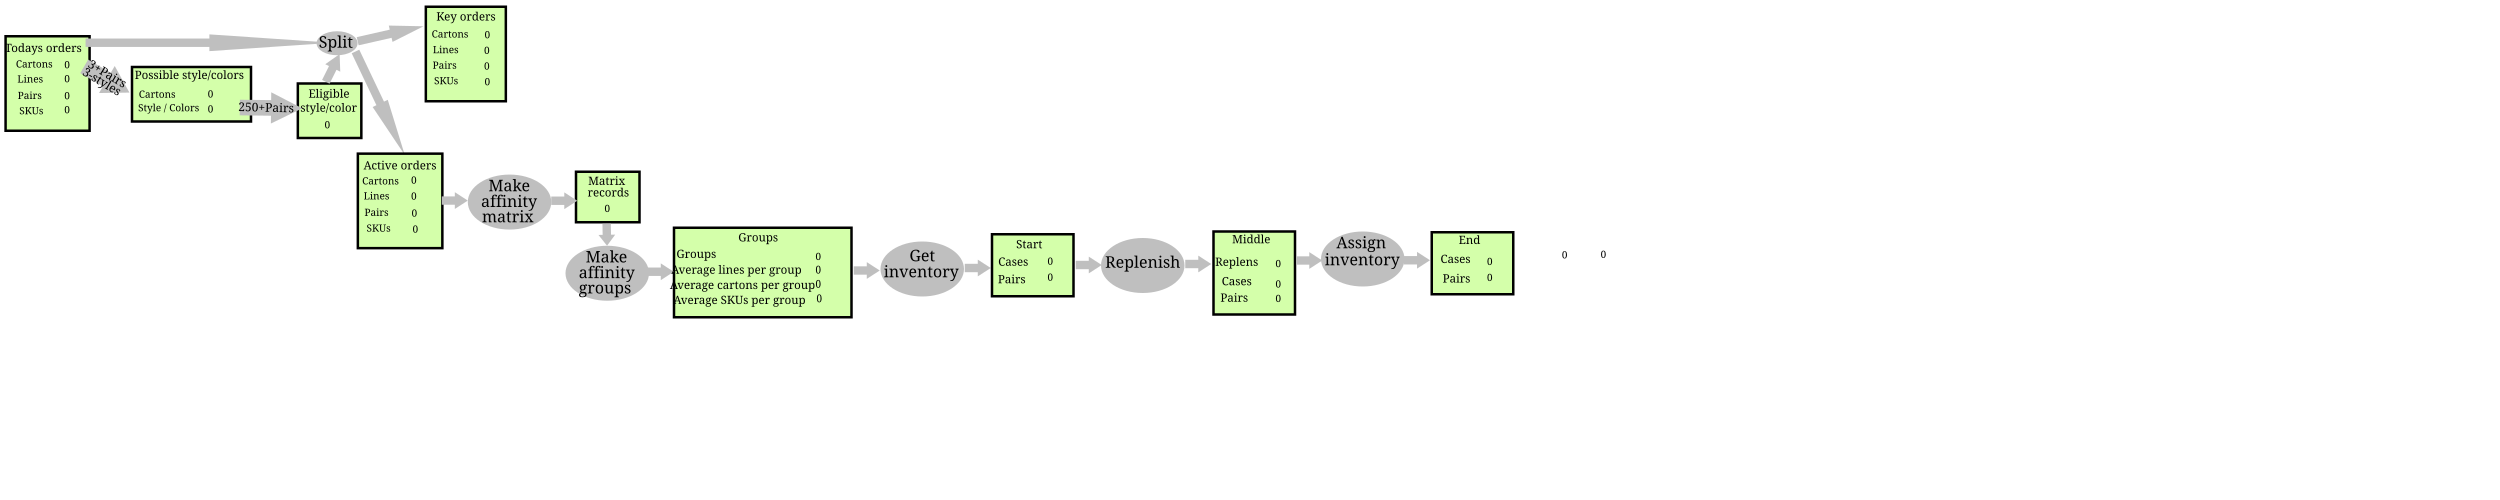
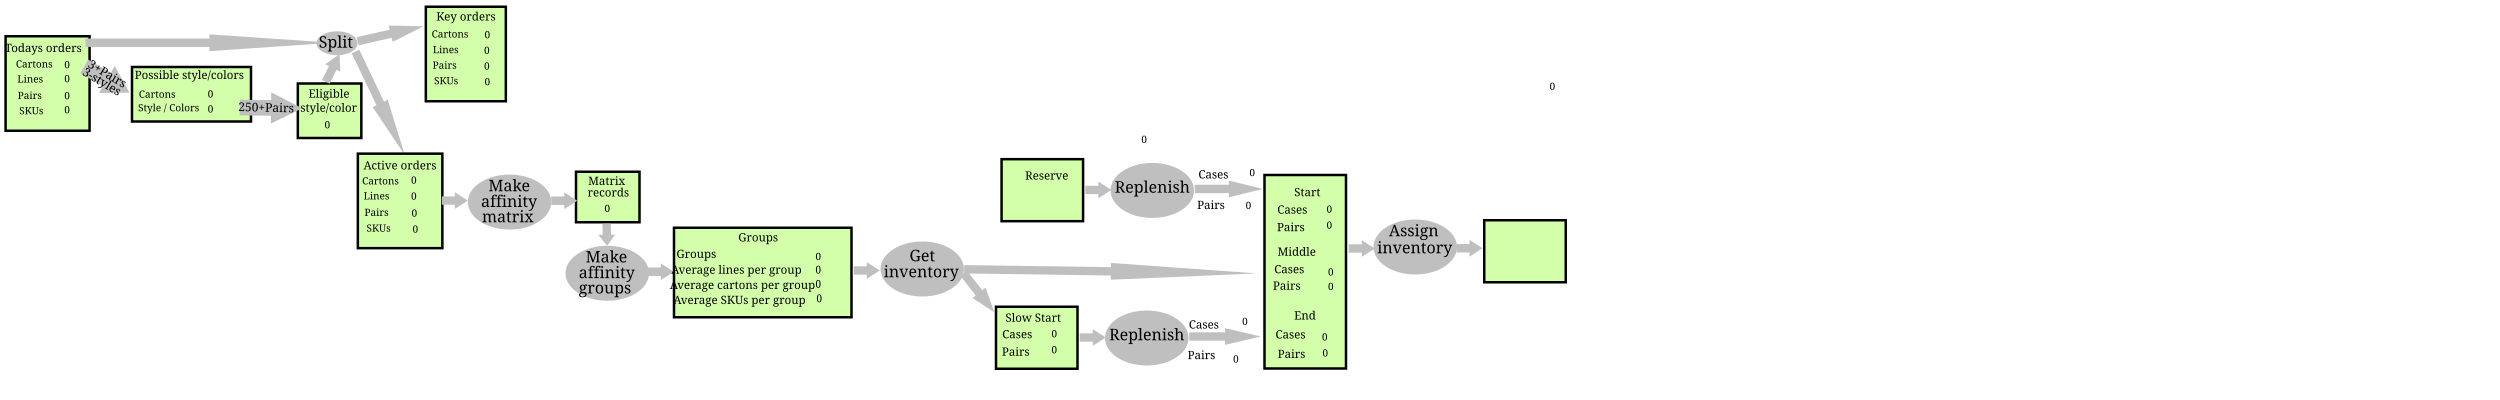
- <svg xmlns="http://www.w3.org/2000/svg" width="5000" height="1000">
+ <svg xmlns="http://www.w3.org/2000/svg" width="5000" height="800">
  <g class="layer" id="g236">
    <rect fill="#d4ffaa" height="179" id="svg_24" stroke="#000000" stroke-width="5" width="355" x="1348" y="455.5" />
    <rect fill="#d4ffaa" height="101" id="svg_11" stroke="#000000" stroke-width="5" width="127" x="1152" y="343.5" />
    <rect fill="#d4ffaa" height="109" id="svg_29" stroke="#000000" stroke-width="5" width="238" x="264" y="134" />
    <rect fill="#d4ffaa" height="189" id="svg_56" stroke="#000000" stroke-width="5" width="160" x="851.667" y="13.5" />
    <rect fill="#d4ffaa" height="189" id="svg_16" stroke="#000000" stroke-width="5" width="168" x="11.167" y="72.5" />
    <text class="variable" fill="#000000" font-family="serif" font-size="20" id="allCtns" stroke="#000000" stroke-width="0" text-anchor="middle" x="134.167" xml:space="preserve" y="136.5">0</text>
    <text class="variable" fill="#000000" font-family="serif" font-size="20" id="allLines" stroke="#000000" stroke-width="0" text-anchor="middle" x="134.167" xml:space="preserve" y="164.5">0</text>
    <text class="variable" fill="#000000" font-family="serif" font-size="20" id="allPairs" stroke="#000000" stroke-width="0" text-anchor="middle" x="134.167" xml:space="preserve" y="198.5">0</text>
    <text class="variable" fill="#000000" font-family="serif" font-size="20" id="allSkus" stroke="#000000" stroke-width="0" text-anchor="middle" x="134.167" xml:space="preserve" y="226.5">0</text>
    <text fill="#000000" font-family="serif" font-size="23" id="svg_6" stroke="#000000" stroke-width="0" text-anchor="middle" x="86.504" xml:space="preserve" y="104.012">Todays orders</text>
    <text fill="#000000" font-family="serif" font-size="20" id="svg_7" stroke="#000000" stroke-width="0" text-anchor="middle" x="68.504" xml:space="preserve" y="135.012">Cartons</text>
    <text fill="#000000" font-family="serif" font-size="20" id="svg_8" stroke="#000000" stroke-width="0" text-anchor="middle" x="60.504" xml:space="preserve" y="165.012">Lines</text>
    <text fill="#000000" font-family="serif" font-size="20" id="svg_9" stroke="#000000" stroke-width="0" text-anchor="middle" x="59.504" xml:space="preserve" y="198.012">Pairs</text>
    <text fill="#000000" font-family="serif" font-size="20" id="svg_10" stroke="#000000" stroke-width="0" text-anchor="middle" x="62.663" xml:space="preserve" y="228.496">SKUs</text>
    <text class="variable" fill="#000000" font-family="serif" font-size="20" id="posCtns" stroke="#000000" stroke-width="0" text-anchor="middle" x="421" xml:space="preserve" y="195">0</text>
    <text class="variable" fill="#000000" font-family="serif" font-size="20" id="posStyleCol" stroke="#000000" stroke-width="0" text-anchor="middle" x="421" xml:space="preserve" y="225">0</text>
    <text fill="#000000" font-family="serif" font-size="20" id="svg_23" stroke="#000000" stroke-width="0" text-anchor="middle" x="314.337" xml:space="preserve" y="195.512">Cartons</text>
    <text fill="#000000" font-family="serif" font-size="20" id="posStyleColor" stroke="#000000" stroke-width="0" text-anchor="middle" x="337.337" xml:space="preserve" y="222.512">Style / Colors</text>
    <rect fill="#d4ffaa" height="109" id="svg_36" stroke="#000000" stroke-width="5" width="127" x="595.667" y="167" />
    <text fill="#000000" font-family="serif" font-size="23" id="svg_35" stroke="#000000" stroke-width="0" text-anchor="middle" x="658.004" xml:space="preserve" y="195.329">Eligible</text>
    <text class="variable" fill="#000000" font-family="serif" font-size="20" id="eligibleStyleColor" stroke="#000000" stroke-width="0" text-anchor="middle" x="654.667" xml:space="preserve" y="256.606">0</text>
    <text fill="#000000" font-family="serif" font-size="23" id="svg_38" stroke="#000000" stroke-width="0" text-anchor="middle" x="657.327" xml:space="preserve" y="223.458">style/color</text>
    <g id="svg_40" transform="rotate(1.44786 541.869 215.835)">
      <path d="m542.527,247.083l61.862,-32.034l-62.675,-30.461l0.203,15.624l-62.568,0.79l0.407,31.248l62.568,-0.79l0.203,15.624l0,0z" fill="#bfbfbf" id="svg_32" stroke="#000000" stroke-width="0" />
      <text fill="#000000" font-family="serif" font-size="24" id="svg_31" stroke="#000000" stroke-width="0" text-anchor="middle" x="532.279" xml:space="preserve" y="223.637">250+Pairs</text>
    </g>
    <ellipse cx="674.167" cy="86.5" fill="#bfbfbf" id="svg_41" rx="41" ry="24" stroke="#000000" stroke-width="0" />
    <path d="m682.209,135.874l-16.758,-30.921l-16.758,30.921l8.379,0l0,31.07l16.758,0l0,-31.07l8.379,0l0,0z" fill="#bfbfbf" id="svg_43" stroke="#000000" stroke-width="0" transform="rotate(26.4874 665.451 135.949)" />
    <path d="m797.925,67.338l-16.758,-67.334l-16.758,67.334l8.379,0l0,67.658l16.758,0l0,-67.658l8.379,0l0,0z" fill="#bfbfbf" id="svg_44" stroke="#000000" stroke-width="0" transform="rotate(77.2063 781.167 67.5)" />
    <path d="m1230.425,469.447l-16.758,-21.943l-16.758,21.943l8.379,0l0,22.048l16.758,0l0,-22.048l8.379,0l0,0z" fill="#bfbfbf" id="svg_45" stroke="#000000" stroke-width="0" transform="rotate(178.939 1213.67 469.5)" />
    <path d="m434.925,84.907l-16.758,-246.403l-16.758,246.403l8.379,0l0,247.588l16.758,0l0,-247.588l8.379,0l0,0l0,-0z" fill="#bfbfbf" id="svg_46" stroke="#000000" stroke-width="0" transform="rotate(90 418.167 85.4996)" />
    <text fill="#000000" font-family="serif" font-size="20px" id="svg_47" stroke="#000000" stroke-width="0" text-anchor="middle" x="892.265" xml:space="preserve" y="168.496">SKUs</text>
    <text fill="#000000" font-family="serif" font-size="20px" id="svg_48" stroke="#000000" stroke-width="0" text-anchor="middle" x="889.286" xml:space="preserve" y="137.523">Pairs</text>
    <text fill="#000000" font-family="serif" font-size="20px" id="svg_49" stroke="#000000" stroke-width="0" text-anchor="middle" x="891.435" xml:space="preserve" y="106.36">Lines</text>
    <text fill="#000000" font-family="serif" font-size="20" id="svg_50" stroke="#000000" stroke-width="0" text-anchor="middle" x="900.004" xml:space="preserve" y="75.012">Cartons</text>
    <text fill="#000000" font-family="serif" font-size="23" id="svg_51" stroke="#000000" stroke-width="0" text-anchor="middle" x="932.004" xml:space="preserve" y="41.012">Key orders</text>
    <text class="variable" fill="#000000" font-family="serif" font-size="20" id="keySkus" stroke="#000000" stroke-width="0" text-anchor="middle" x="974.667" xml:space="preserve" y="170.5">0</text>
    <text class="variable" fill="#000000" font-family="serif" font-size="20px" id="keyPairs" stroke="#000000" stroke-width="0" text-anchor="middle" x="973.667" xml:space="preserve" y="139.167">0</text>
    <text class="variable" fill="#000000" font-family="serif" font-size="20px" id="keyLines" stroke="#000000" stroke-width="0" text-anchor="middle" x="973.667" xml:space="preserve" y="107.833">0</text>
    <text class="variable" fill="#000000" font-family="serif" font-size="20" id="keyCtns" stroke="#000000" stroke-width="0" text-anchor="middle" x="974.667" xml:space="preserve" y="76.5">0</text>
    <path d="m244.913,158.825l-31.25,-52.149l-31.25,52.149l15.625,0l0,52.4l31.25,0l0,-52.4l15.625,0l0,0z" fill="#bfbfbf" id="svg_18" stroke="#000000" stroke-width="0" transform="rotate(120.107 213.663 158.95)" />
    <text fill="#000000" font-family="serif" font-size="24" id="svg_17" stroke="#000000" stroke-width="0" text-anchor="middle" transform="rotate(30.8416 214.445 147.992)" x="214.451" xml:space="preserve" y="155.744">3+Pairs</text>
    <text fill="#000000" font-family="serif" font-size="24" id="svg_19" stroke="#000000" stroke-width="0" text-anchor="middle" transform="rotate(30.8416 203.57 163.82)" x="203.569" xml:space="preserve" y="171.57">3-styles</text>
    <text fill="#000000" font-family="serif" font-size="23" id="svg_58" stroke="#000000" stroke-width="0" text-anchor="middle" x="378.668" xml:space="preserve" y="157.996">Possible style/colors</text>
    <path d="m777.033,206.28l-16.758,-114.499l-16.758,114.499l8.379,0l0,115.05l16.758,0l0,-115.05l8.379,0l0,0z" fill="#bfbfbf" id="svg_59" stroke="#000000" stroke-width="0" transform="rotate(154.548 760.275 206.555)" />
    <rect fill="#d4ffaa" height="189" id="svg_69" stroke="#000000" stroke-width="5" width="169" x="715.7" y="307.3" />
    <text fill="#000000" font-family="serif" font-size="20" id="svg_68" stroke="#000000" stroke-width="0" text-anchor="middle" x="757.196" xml:space="preserve" y="463.296">SKUs</text>
    <text fill="#000000" font-family="serif" font-size="20" id="svg_67" stroke="#000000" stroke-width="0" text-anchor="middle" x="753.037" xml:space="preserve" y="431.812">Pairs</text>
    <text fill="#000000" font-family="serif" font-size="20" id="svg_66" stroke="#000000" stroke-width="0" text-anchor="middle" x="753.037" xml:space="preserve" y="398.812">Lines</text>
    <text fill="#000000" font-family="serif" font-size="20" id="svg_65" stroke="#000000" stroke-width="0" text-anchor="middle" x="761.037" xml:space="preserve" y="368.812">Cartons</text>
    <text fill="#000000" font-family="serif" font-size="23" id="svg_64" stroke="#000000" stroke-width="0" text-anchor="middle" x="800.037" xml:space="preserve" y="338.812">Active orders</text>
    <text class="variable" fill="#000000" font-family="serif" font-size="20" id="activeSkus" stroke="#000000" stroke-width="0" text-anchor="middle" x="830.7" xml:space="preserve" y="465.3">0</text>
    <text class="variable" fill="#000000" font-family="serif" font-size="20" id="activePairs" stroke="#000000" stroke-width="0" text-anchor="middle" x="828.7" xml:space="preserve" y="433.3">0</text>
    <text class="variable" fill="#000000" font-family="serif" font-size="20" id="activeLines" stroke="#000000" stroke-width="0" text-anchor="middle" x="827.7" xml:space="preserve" y="399.3">0</text>
    <text class="variable" fill="#000000" font-family="serif" font-size="20" id="activeCtns" stroke="#000000" stroke-width="0" text-anchor="middle" x="827.7" xml:space="preserve" y="367.3">0</text>
    <text fill="#000000" font-family="serif" font-size="32" id="svg_70" stroke="#000000" stroke-width="0" text-anchor="middle" x="671.7" xml:space="preserve" y="95.3">Split</text>
    <ellipse cx="1019.094" cy="404.142" fill="#bfbfbf" id="svg_73" rx="83.5" ry="55" stroke="#000000" stroke-width="0" />
    <path d="m926.352,401.079l-16.758,-25.933l-16.758,25.933l8.379,0l0,26.058l16.758,0l0,-26.058l8.379,0l0,0z" fill="#bfbfbf" id="svg_72" stroke="#000000" stroke-width="0" transform="rotate(90 909.594 401.142)" />
    <text fill="#000000" font-family="serif" font-size="32" id="svg_71" stroke="#000000" stroke-width="0" text-anchor="middle" x="1018.127" xml:space="preserve" y="413.942">affinity</text>
    <text class="variable" fill="#000000" font-family="serif" font-size="20" id="matrixSize" stroke="#000000" stroke-width="0" text-anchor="middle" x="1214.505" xml:space="preserve" y="423.995">0</text>
    <text class="variable" fill="#000000" font-family="serif" font-size="20" id="groups" stroke="#000000" stroke-width="0" text-anchor="middle" x="1636.497" xml:space="preserve" y="520.003">0</text>
    <text fill="#000000" font-family="serif" font-size="32" id="svg_2" stroke="#000000" stroke-width="0" text-anchor="middle" x="1018.502" xml:space="preserve" y="382.497">Make</text>
    <text fill="#000000" font-family="serif" font-size="32" id="svg_3" stroke="#000000" stroke-width="0" text-anchor="middle" x="1015.502" xml:space="preserve" y="444.505">matrix</text>
    <text fill="#000000" font-family="serif" font-size="23" id="svg_5" stroke="#000000" stroke-width="0" text-anchor="middle" x="1213.337" xml:space="preserve" y="369.829">Matrix</text>
    <text fill="#000000" font-family="serif" font-size="23" id="svg_4" stroke="#000000" stroke-width="0" text-anchor="middle" x="1216.66" xml:space="preserve" y="392.958">records</text>
    <path d="m1145.258,401.438l-16.758,-25.933l-16.758,25.933l8.379,0l0,26.058l16.758,0l0,-26.058l8.379,0l0,0z" fill="#bfbfbf" id="svg_12" stroke="#000000" stroke-width="0" transform="rotate(90 1128.5 401.5)" />
    <ellipse cx="1214.5" cy="546.5" fill="#bfbfbf" id="svg_20" rx="83.5" ry="55" stroke="#000000" stroke-width="0" />
    <text fill="#000000" font-family="serif" font-size="32" id="svg_15" stroke="#000000" stroke-width="0" text-anchor="middle" x="1213.533" xml:space="preserve" y="556.3">affinity</text>
    <text fill="#000000" font-family="serif" font-size="32" id="svg_14" stroke="#000000" stroke-width="0" text-anchor="middle" x="1212.908" xml:space="preserve" y="524.855">Make</text>
    <text fill="#000000" font-family="serif" font-size="32" id="svg_13" stroke="#000000" stroke-width="0" text-anchor="middle" x="1209.908" xml:space="preserve" y="586.862">groups</text>
    <text fill="#000000" font-family="serif" font-size="23" id="svg_22" stroke="#000000" stroke-width="0" text-anchor="middle" x="1516.337" xml:space="preserve" y="482.829">Groups</text>
    <text fill="#000000" font-family="serif" font-size="23" id="svg_21" stroke="#000000" stroke-width="0" text-anchor="middle" x="1392.66" xml:space="preserve" y="515.958">Groups</text>
    <path d="m1338.258,543.438l-16.758,-25.933l-16.758,25.933l8.379,0l0,26.058l16.758,0l0,-26.058l8.379,0l0,0z" fill="#bfbfbf" id="svg_25" stroke="#000000" stroke-width="0" transform="rotate(90 1321.5 543.5)" />
    <text fill="#000000" font-family="serif" font-size="23" id="svg_26" stroke="#000000" stroke-width="0" text-anchor="middle" x="1472.855" xml:space="preserve" y="547.473">Average lines per group</text>
    <text fill="#000000" font-family="serif" font-size="23" id="svg_30" stroke="#000000" stroke-width="0" text-anchor="middle" x="1485.004" xml:space="preserve" y="577.997">Average cartons per group</text>
    <text fill="#000000" font-family="serif" font-size="23" id="svg_33" stroke="#000000" stroke-width="0" text-anchor="middle" x="1478.996" xml:space="preserve" y="608.004">Average SKUs per group</text>
    <text class="variable" fill="#000000" font-family="serif" font-size="20" id="groupAvgLines" stroke="#000000" stroke-width="0" text-anchor="middle" transform="matrix(1 0 0 1.08696 0 -48.0435)" x="1636.5" xml:space="preserve" y="547.5">0</text>
    <text class="variable" fill="#000000" font-family="serif" font-size="20" id="groupAvgCartons" stroke="#000000" stroke-width="0" text-anchor="middle" transform="matrix(1 0 0 1.08696 0 -48.0435)" x="1636.5" xml:space="preserve" y="573.679">0</text>
    <text class="variable" fill="#000000" font-family="serif" font-size="20" id="groupAvgSkus" stroke="#000000" stroke-width="0" text-anchor="middle" transform="matrix(1 0 0 1.08696 0 -48.0435)" x="1638.5" xml:space="preserve" y="600.359">0</text>
    <path d="m1750.258,540.938l-16.758,-25.933l-16.758,25.933l8.379,0l0,26.058l16.758,0l0,-26.058l8.379,0l0,0z" fill="#bfbfbf" id="svg_39" stroke="#000000" stroke-width="0" transform="rotate(90 1733.5 541)" />
    <ellipse cx="1844.5" cy="538" fill="#bfbfbf" id="svg_42" rx="83.5" ry="55" stroke="#000000" stroke-width="0" />
    <text fill="#000000" font-family="serif" font-size="32" id="svg_52" stroke="#000000" stroke-width="0" text-anchor="middle" x="1844.502" xml:space="preserve" y="522.503">Get</text>
    <text fill="#000000" font-family="serif" font-size="32" id="svg_53" stroke="#000000" stroke-width="0" text-anchor="middle" x="1842.494" xml:space="preserve" y="554.495">inventory</text>
-     <path d="m1972.258,535.938l-16.758,-25.933l-16.758,25.933l8.379,0l0,26.058l16.758,0l0,-26.058l8.379,0l0,0z" fill="#bfbfbf" id="svg_54" stroke="#000000" stroke-width="0" transform="rotate(90 1955.5 536)" />
-     <rect fill="#d4ffaa" height="124" id="svg_55" stroke="#000000" stroke-width="5" width="163" x="1984" y="468.5" />
-     <text fill="#000000" font-family="serif" font-size="23" id="svg_57" stroke="#000000" stroke-width="0" text-anchor="middle" x="2026.496" xml:space="preserve" y="531.497">Cases</text>
-     <text fill="#000000" font-family="serif" font-size="23" id="svg_60" stroke="#000000" stroke-width="0" text-anchor="middle" x="2023.504" xml:space="preserve" y="566.504">Pairs</text>
-     <text fill="#000000" font-family="serif" font-size="23" id="svg_61" stroke="#000000" stroke-width="0" text-anchor="middle" x="2058.501" xml:space="preserve" y="496.493">Start</text>
-     <text class="variable" fill="#000000" font-family="serif" font-size="20" id="invStartCases" stroke="#000000" stroke-width="0" text-anchor="middle" x="2100.505" xml:space="preserve" y="529.495">0</text>
-     <text class="variable" fill="#000000" font-family="serif" font-size="20" id="invStartPairs" stroke="#000000" stroke-width="0" text-anchor="middle" x="2100.505" xml:space="preserve" y="561.495">0</text>
-     <path d="m2194.258,529.938l-16.758,-25.933l-16.758,25.933l8.379,0l0,26.058l16.758,0l0,-26.058l8.379,0l0,0z" fill="#bfbfbf" id="svg_74" stroke="#000000" stroke-width="0" transform="rotate(90 2177.5 530)" />
-     <ellipse cx="2285.5" cy="531" fill="#bfbfbf" id="svg_75" rx="83.5" ry="55" stroke="#000000" stroke-width="0" />
-     <text fill="#000000" font-family="serif" font-size="32" id="svg_76" stroke="#000000" stroke-width="0" text-anchor="middle" x="2285.494" xml:space="preserve" y="535.503">Replenish</text>
-     <path d="m2413.258,527.938l-16.758,-25.933l-16.758,25.933l8.379,0l0,26.058l16.758,0l0,-26.058l8.379,0l0,0z" fill="#bfbfbf" id="svg_77" stroke="#000000" stroke-width="0" transform="rotate(90 2396.5 528)" />
-     <rect fill="#d4ffaa" height="166" id="svg_78" stroke="#000000" stroke-width="5" width="163" x="2427" y="463" />
-     <text fill="#000000" font-family="serif" font-size="23" id="svg_79" stroke="#000000" stroke-width="0" text-anchor="middle" x="2473.504" xml:space="preserve" y="570.504">Cases</text>
-     <text fill="#000000" font-family="serif" font-size="23" id="svg_80" stroke="#000000" stroke-width="0" text-anchor="middle" x="2468.496" xml:space="preserve" y="603.497">Pairs</text>
-     <text fill="#000000" font-family="serif" font-size="23" id="svg_81" stroke="#000000" stroke-width="0" text-anchor="middle" x="2502.486" xml:space="preserve" y="486.501">Middle</text>
-     <path d="m2635.258,520.938l-16.758,-25.933l-16.758,25.933l8.379,0l0,26.058l16.758,0l0,-26.058l8.379,0l0,0z" fill="#bfbfbf" id="svg_84" stroke="#000000" stroke-width="0" transform="rotate(90 2618.5 521)" />
-     <ellipse cx="2725.5" cy="518" fill="#bfbfbf" id="svg_85" rx="83.5" ry="55" stroke="#000000" stroke-width="0" />
-     <text fill="#000000" font-family="serif" font-size="32" id="svg_86" stroke="#000000" stroke-width="0" text-anchor="middle" x="2722.486" xml:space="preserve" y="496.495">Assign</text>
-     <text fill="#000000" font-family="serif" font-size="32" id="svg_87" stroke="#000000" stroke-width="0" text-anchor="middle" x="2724.494" xml:space="preserve" y="530.503">inventory</text>
-     <rect fill="#d4ffaa" height="124" id="svg_93" stroke="#000000" stroke-width="5" width="163" x="2863.502" y="464.5" />
-     <text fill="#000000" font-family="serif" font-size="23" id="svg_92" stroke="#000000" stroke-width="0" text-anchor="middle" x="2911.006" xml:space="preserve" y="526.005">Cases</text>
-     <text fill="#000000" font-family="serif" font-size="23" id="svg_91" stroke="#000000" stroke-width="0" text-anchor="middle" x="2912.998" xml:space="preserve" y="564.997">Pairs</text>
-     <text fill="#000000" font-family="serif" font-size="23" id="svg_90" stroke="#000000" stroke-width="0" text-anchor="middle" x="2938.988" xml:space="preserve" y="488.001">End</text>
-     <path d="m2850.76,520.438l-16.758,-25.933l-16.758,25.933l8.379,0l0,26.058l16.758,0l0,-26.058l8.379,0l0,0z" fill="#bfbfbf" id="svg_37" stroke="#000000" stroke-width="0" transform="rotate(90 2834 520.5)" />
-     <text class="variable" fill="#000000" font-family="serif" font-size="20" id="invMidCases" stroke="#000000" stroke-width="0" text-anchor="middle" x="2556.497" xml:space="preserve" y="575.003">0</text>
-     <text class="variable" fill="#000000" font-family="serif" font-size="20" id="invMidPairs" stroke="#000000" stroke-width="0" text-anchor="middle" x="2556.497" xml:space="preserve" y="604.003">0</text>
-     <text class="variable" fill="#000000" font-family="serif" font-size="20" id="invEndCases" stroke="#000000" stroke-width="0" text-anchor="middle" x="2979.497" xml:space="preserve" y="530.003">0</text>
-     <text class="variable" fill="#000000" font-family="serif" font-size="20" id="invEndPairs" stroke="#000000" stroke-width="0" text-anchor="middle" x="2979.497" xml:space="preserve" y="562.003">0</text>
-     <text fill="#000000" font-family="serif" font-size="23" id="svg_27" stroke="#000000" stroke-width="0" style="cursor: move;" text-anchor="middle" x="2473.418" xml:space="preserve" y="531.747">Replens</text>
-     <text class="variable" fill="#000000" font-family="serif" font-size="20" id="invReplens" stroke="#000000" stroke-width="0" text-anchor="middle" x="2556.411" xml:space="preserve" y="534.245">0</text>
-     <text class="variable" fill="#000000" font-family="serif" font-size="20" id="someId" stroke="#000000" stroke-width="0" text-anchor="middle" x="3129.247" xml:space="preserve" y="516.753">0</text>
-     <text class="variable" fill="#000000" font-family="serif" font-size="20" id="someId2" stroke="#000000" stroke-width="0" text-anchor="middle" x="3206.783" xml:space="preserve" y="515.778">0</text>
+     <path d="m1974.728,585.436l-16.758,-49.358l-16.758,49.358l8.379,0l0,49.595l16.758,0l0,-49.595l8.379,0l0,0z" fill="#bfbfbf" id="svg_54" stroke="#000000" stroke-width="0" transform="rotate(141.772 1957.97 585.554)" />
+     <rect fill="#d4ffaa" height="124" id="svg_55" stroke="#000000" stroke-width="5" width="163" x="1992" y="613.5" />
+     <text fill="#000000" font-family="serif" font-size="23" id="svg_57" stroke="#000000" stroke-width="0" text-anchor="middle" x="2034.496" xml:space="preserve" y="676.497">Cases</text>
+     <text fill="#000000" font-family="serif" font-size="23" id="svg_60" stroke="#000000" stroke-width="0" text-anchor="middle" x="2031.504" xml:space="preserve" y="711.504">Pairs</text>
+     <text fill="#000000" font-family="serif" font-size="23" id="svg_61" stroke="#000000" stroke-width="0" text-anchor="middle" x="2066.501" xml:space="preserve" y="643.493">Slow Start</text>
+     <text class="variable" fill="#000000" font-family="serif" font-size="20" id="slowStartCases" stroke="#000000" stroke-width="0" text-anchor="middle" x="2108.505" xml:space="preserve" y="674.495">0</text>
+     <text class="variable" fill="#000000" font-family="serif" font-size="20" id="slowStartPairs" stroke="#000000" stroke-width="0" style="cursor: move;" text-anchor="middle" x="2108.505" xml:space="preserve" y="706.495">0</text>
+     <path d="m2202.258,674.938l-16.758,-25.933l-16.758,25.933l8.379,0l0,26.058l16.758,0l0,-26.058l8.379,0l0,0z" fill="#bfbfbf" id="svg_74" stroke="#000000" stroke-width="0" transform="rotate(90 2185.5 675)" />
+     <ellipse cx="2293.5" cy="676" fill="#bfbfbf" id="svg_75" rx="83.5" ry="55" stroke="#000000" stroke-width="0" />
+     <text fill="#000000" font-family="serif" font-size="32" id="svg_76" stroke="#000000" stroke-width="0" text-anchor="middle" x="2293.494" xml:space="preserve" y="680.503">Replenish</text>
+     <path d="m2466.758,672.828l-16.758,-71.324l-16.758,71.324l8.379,0l0,71.667l16.758,0l0,-71.667l8.379,0l0,0z" fill="#bfbfbf" id="svg_77" stroke="#000000" stroke-width="0" transform="rotate(90 2450 673)" />
+     <rect fill="#d4ffaa" height="387" id="svg_78" stroke="#000000" stroke-width="5" width="163" x="2529" y="350" />
+     <text fill="#000000" font-family="serif" font-size="23" id="svg_79" stroke="#000000" stroke-width="0" text-anchor="middle" x="2578.504" xml:space="preserve" y="546.504">Cases</text>
+     <text fill="#000000" font-family="serif" font-size="23" id="svg_80" stroke="#000000" stroke-width="0" text-anchor="middle" x="2573.496" xml:space="preserve" y="579.497">Pairs</text>
+     <text fill="#000000" font-family="serif" font-size="23" id="svg_81" stroke="#000000" stroke-width="0" text-anchor="middle" x="2593.486" xml:space="preserve" y="511.501">Middle</text>
+     <path d="m2740.258,496.938l-16.758,-25.933l-16.758,25.933l8.379,0l0,26.058l16.758,0l0,-26.058l8.379,0l0,0z" fill="#bfbfbf" id="svg_84" stroke="#000000" stroke-width="0" transform="rotate(90 2723.5 497)" />
+     <ellipse cx="2830.5" cy="494" fill="#bfbfbf" id="svg_85" rx="83.5" ry="55" stroke="#000000" stroke-width="0" />
+     <text fill="#000000" font-family="serif" font-size="32" id="svg_86" stroke="#000000" stroke-width="0" text-anchor="middle" x="2827.486" xml:space="preserve" y="472.495">Assign</text>
+     <text fill="#000000" font-family="serif" font-size="32" id="svg_87" stroke="#000000" stroke-width="0" text-anchor="middle" x="2829.494" xml:space="preserve" y="506.503">inventory</text>
+     <rect fill="#d4ffaa" height="124" id="svg_93" stroke="#000000" stroke-width="5" width="163" x="2968.502" y="440.5" />
+     <text fill="#000000" font-family="serif" font-size="23" id="svg_92" stroke="#000000" stroke-width="0" text-anchor="middle" x="2581.006" xml:space="preserve" y="677.005">Cases</text>
+     <text fill="#000000" font-family="serif" font-size="23" id="svg_91" stroke="#000000" stroke-width="0" text-anchor="middle" x="2582.998" xml:space="preserve" y="715.997">Pairs</text>
+     <text fill="#000000" font-family="serif" font-size="23" id="svg_90" stroke="#000000" stroke-width="0" text-anchor="middle" x="2609.988" xml:space="preserve" y="639.001">End</text>
+     <path d="m2955.76,496.438l-16.758,-25.933l-16.758,25.933l8.379,0l0,26.058l16.758,0l0,-26.058l8.379,0l0,0z" fill="#bfbfbf" id="svg_37" stroke="#000000" stroke-width="0" transform="rotate(90 2939 496.5)" />
+     <text class="variable" fill="#000000" font-family="serif" font-size="20" id="invMidCases" stroke="#000000" stroke-width="0" text-anchor="middle" x="2661.497" xml:space="preserve" y="551.003">0</text>
+     <text class="variable" fill="#000000" font-family="serif" font-size="20" id="invMidPairs" stroke="#000000" stroke-width="0" text-anchor="middle" x="2661.497" xml:space="preserve" y="580.003">0</text>
+     <text class="variable" fill="#000000" font-family="serif" font-size="20" id="invEndCases" stroke="#000000" stroke-width="0" text-anchor="middle" x="2649.497" xml:space="preserve" y="681.003">0</text>
+     <text class="variable" fill="#000000" font-family="serif" font-size="20" id="invEndPairs" stroke="#000000" stroke-width="0" text-anchor="middle" x="2650.497" xml:space="preserve" y="713.003">0</text>
+     <text class="variable" fill="#000000" font-family="serif" font-size="20" id="invReplens" stroke="#000000" stroke-width="0" style="cursor: move;" text-anchor="middle" x="2504.411" xml:space="preserve" y="352.245">0</text>
+     <text class="variable" fill="#000000" font-family="serif" font-size="20" id="someId" stroke="#000000" stroke-width="0" text-anchor="middle" x="2288.247" xml:space="preserve" y="285.753">0</text>
+     <text class="variable" fill="#000000" font-family="serif" font-size="20" id="someId2" stroke="#000000" stroke-width="0" text-anchor="middle" x="3104.783" xml:space="preserve" y="179.778">0</text>
+     <path d="m2237.833,541.966l-16.758,-291.917l-16.758,291.917l8.379,0l0,293.322l16.758,0l0,-293.322l8.379,0l0,0z" fill="#bfbfbf" id="svg_98" stroke="#000000" stroke-width="0" transform="rotate(90.8077 2221.07 542.668)" />
+     <rect fill="#d4ffaa" height="124" id="svg_97" stroke="#000000" stroke-width="5" width="163" x="2003.145" y="318.36" />
+     <text fill="#000000" font-family="serif" font-size="23" id="svg_96" stroke="#000000" stroke-width="0" text-anchor="middle" x="2584.641" xml:space="preserve" y="427.357">Cases</text>
+     <text fill="#000000" font-family="serif" font-size="23" id="svg_95" stroke="#000000" stroke-width="0" text-anchor="middle" x="2581.648" xml:space="preserve" y="462.364">Pairs</text>
+     <text fill="#000000" font-family="serif" font-size="23" id="svg_94" stroke="#000000" stroke-width="0" style="cursor: move;" text-anchor="middle" x="2614.646" xml:space="preserve" y="392.353">Start</text>
+     <text class="variable" fill="#000000" font-family="serif" font-size="20" id="invStartC" stroke="#000000" stroke-width="0" text-anchor="middle" x="2658.649" xml:space="preserve" y="425.355">0</text>
+     <text class="variable" fill="#000000" font-family="serif" font-size="20" id="invStartP" stroke="#000000" stroke-width="0" text-anchor="middle" x="2658.649" xml:space="preserve" y="457.355">0</text>
+     <path d="m2213.402,379.798l-16.758,-25.933l-16.758,25.933l8.379,0l0,26.058l16.758,0l0,-26.058l8.379,0l0,0z" fill="#bfbfbf" id="svg_83" stroke="#000000" stroke-width="0" transform="rotate(90 2196.64 379.86)" />
+     <ellipse cx="2304.645" cy="380.86" fill="#bfbfbf" id="svg_82" rx="83.5" ry="55" stroke="#000000" stroke-width="0" />
+     <text fill="#000000" font-family="serif" font-size="32" id="svg_63" stroke="#000000" stroke-width="0" text-anchor="middle" x="2304.639" xml:space="preserve" y="385.363">Replenish</text>
+     <path d="m2474.402,377.697l-16.758,-67.832l-16.758,67.832l8.379,0l0,68.159l16.758,0l0,-68.159l8.379,0l0,0z" fill="#bfbfbf" id="svg_62" stroke="#000000" stroke-width="0" transform="rotate(90 2457.64 377.86)" />
+     <text fill="#000000" font-family="serif" font-size="23" id="svg_107" stroke="#000000" stroke-width="0" text-anchor="middle" x="2407.774" xml:space="preserve" y="657.108">Cases</text>
+     <text class="variable" fill="#000000" font-family="serif" font-size="20" id="svg_104" stroke="#000000" stroke-width="0" text-anchor="middle" x="2471.783" xml:space="preserve" y="725.106">0</text>
+     <text fill="#000000" font-family="serif" font-size="23" id="svg_110" stroke="#000000" stroke-width="0" text-anchor="middle" x="2402.879" xml:space="preserve" y="718.254">Pairs</text>
+     <text fill="#000000" font-family="serif" font-size="23" id="svg_114" stroke="#000000" stroke-width="0" text-anchor="middle" x="2426.813" xml:space="preserve" y="356.881">Cases</text>
+     <text class="variable" fill="#000000" font-family="serif" font-size="20" id="invReplenQty" stroke="#000000" stroke-width="0" text-anchor="middle" x="2496.822" xml:space="preserve" y="417.88">0</text>
+     <text class="variable" fill="#000000" font-family="serif" font-size="20" id="svg_112" stroke="#000000" stroke-width="0" text-anchor="middle" x="2489.822" xml:space="preserve" y="649.88">0</text>
+     <text fill="#000000" font-family="serif" font-size="23" id="svg_111" stroke="#000000" stroke-width="0" text-anchor="middle" x="2421.918" xml:space="preserve" y="418.028">Pairs</text>
+     <text fill="#000000" font-family="serif" font-size="23" id="svg_115" stroke="#000000" stroke-width="0" text-anchor="middle" x="2093.53" xml:space="preserve" y="359.17">Reserve</text>
  </g>
</svg>
